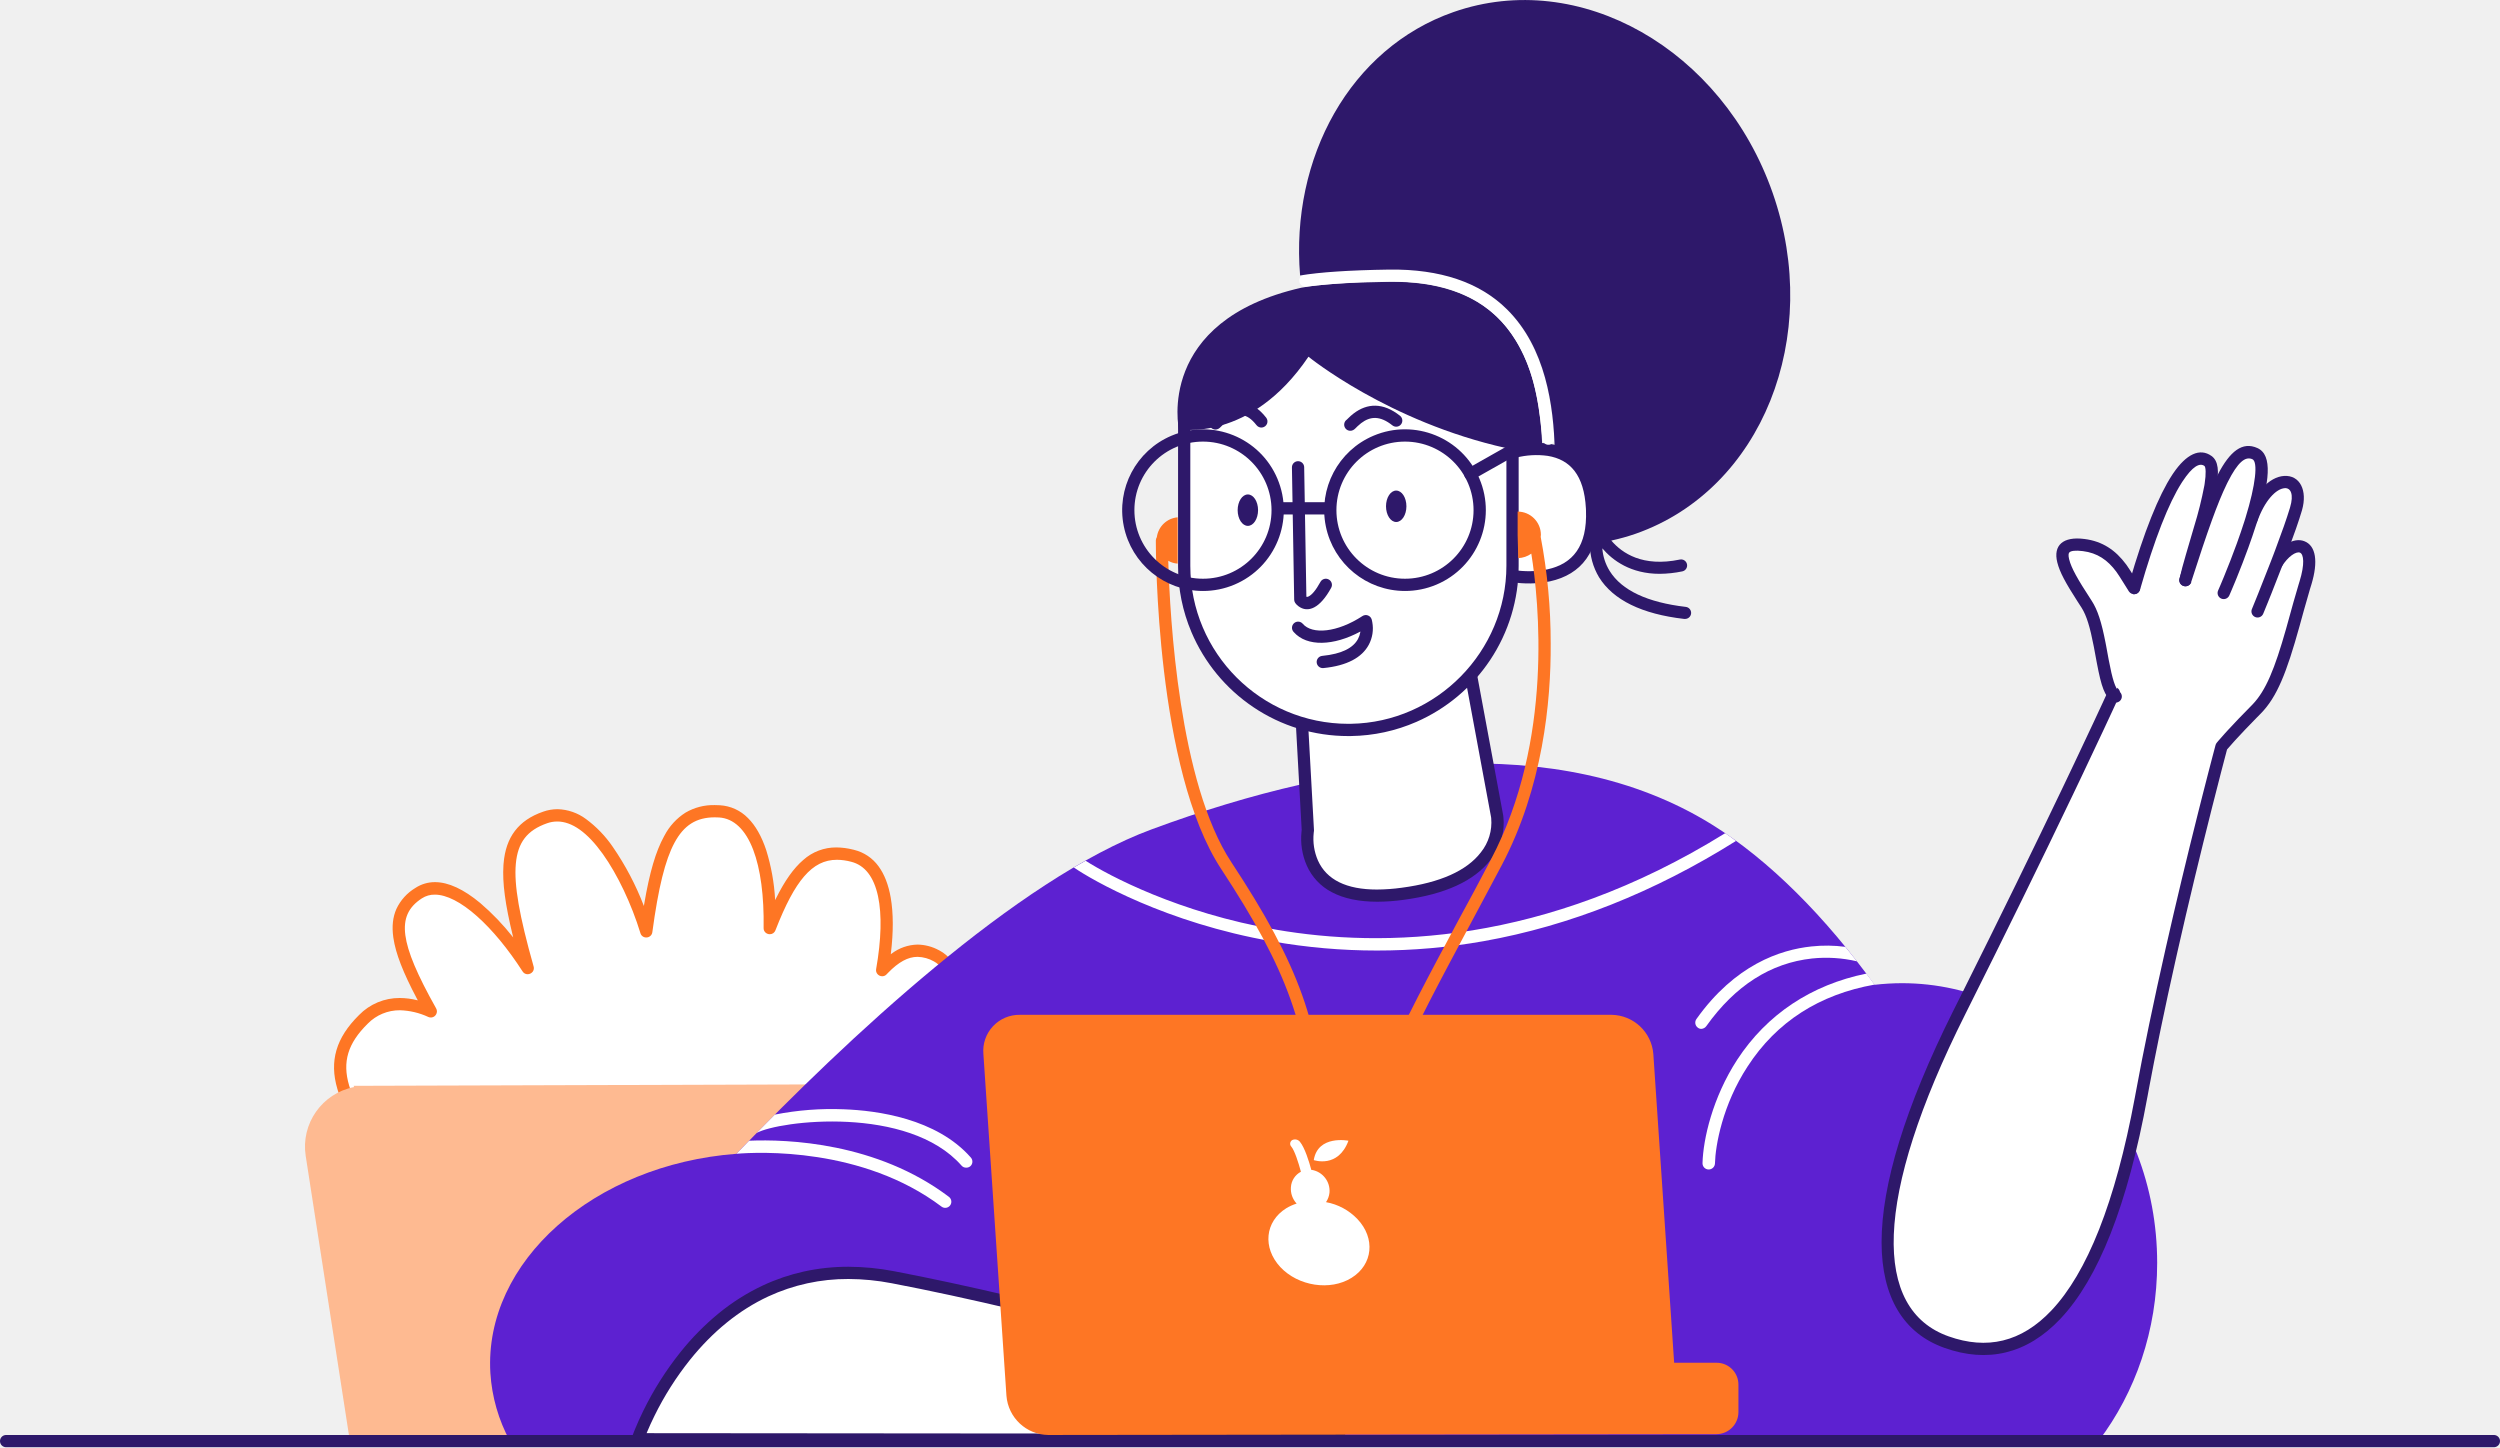
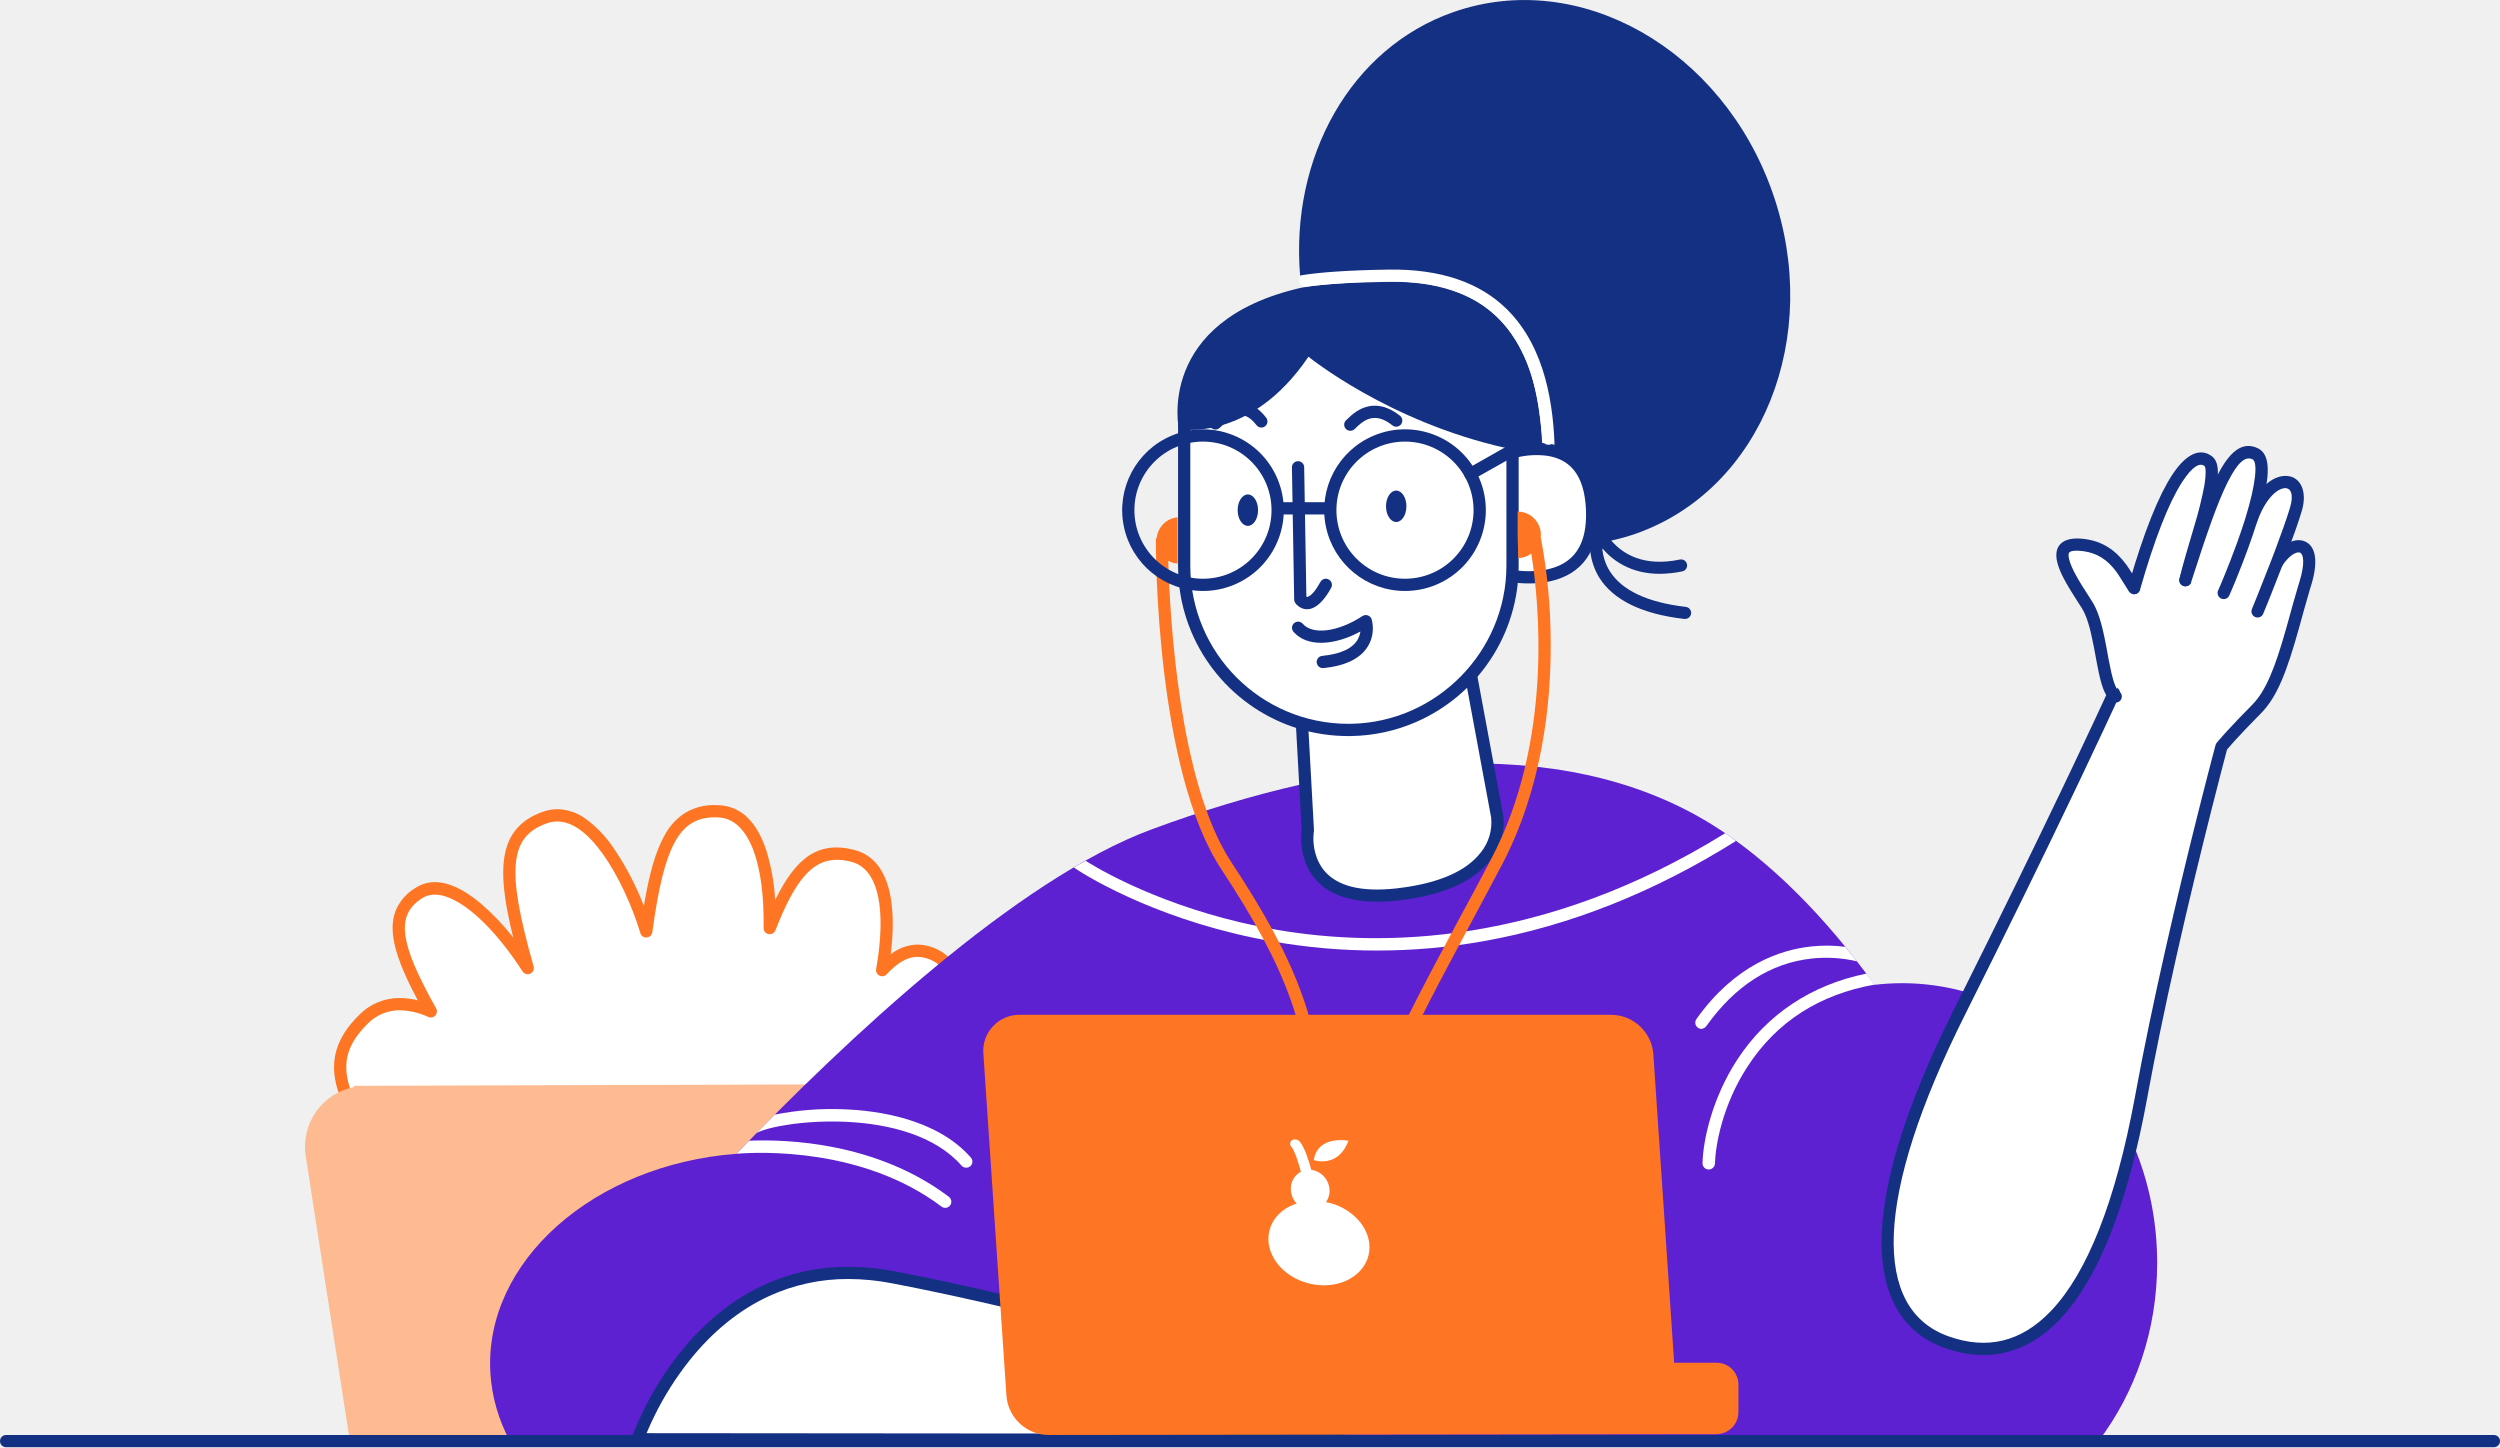
<svg xmlns="http://www.w3.org/2000/svg" viewBox="0 0 1225.1 709.2">
  <g id="support_solid" data-name="support/solid" transform="translate(2.2)">
    <g id="support_solid-2" data-name="support/solid" transform="translate(-3)">
      <g id="support_solid-3" data-name="support_solid">
        <g id="suculent" transform="translate(150 397)">
          <path id="succulent" d="M292.406,70.973c-9.6-5.1-17.8-2.7-26.8,6.9,4.1-23.2,4-51.3-14.4-56-18.9-4.9-29.6,6.9-40.7,35.4.4-24.4-4.4-55.9-24.6-57.2-22.7-1.4-30.3,17.3-35.9,58.8-7.1-23.2-26.6-63.9-49.6-55.8-22.5,7.9-21,29.6-8.5,73.8-12.3-19.1-37-47.5-53.5-36.7-15.7,10.2-11.4,26.9,6,57.9-11.5-5-23.4-5.5-33,3.9-21.5,21.2-11.1,41.3,18.6,78.6,29.8,37.3,243.7-28.7,253.8-45.5C294.006,118.173,309.906,80.373,292.406,70.973Z" transform="translate(17.494 0.527)" fill="#fff" />
          <path id="succulent_2_" d="M74.2,197.887h-.008c-22.29,0-36.937-4.188-43.534-12.445a316.178,316.178,0,0,1-19.342-26.368c-4.657-7.327-7.666-13.449-9.469-19.265l-.22-.728C-.4,132.194-.534,125.968,1.2,120.046c1.744-5.939,5.376-11.571,11.1-17.217A27.631,27.631,0,0,1,32.2,94.53a35.847,35.847,0,0,1,8.6,1.105l.252.064-.436-.821c-6.843-12.951-10.4-22.126-11.529-29.749l-.057-.4c-.737-5.337-.233-9.871,1.54-13.86a23.634,23.634,0,0,1,9.2-10.21,17.4,17.4,0,0,1,9.681-2.907C56.009,37.755,63.481,41.2,71.65,48A118.511,118.511,0,0,1,87.541,64.538l.258.321-.2-.826C83.865,48.7,82.451,38.054,83.011,29.525l.065-.868c.549-6.567,2.359-11.8,5.533-15.982,3.19-4.207,7.7-7.293,13.8-9.433A21.339,21.339,0,0,1,109.506,2a24.407,24.407,0,0,1,13.961,4.832,56.611,56.611,0,0,1,13.14,13.661,137.993,137.993,0,0,1,15.2,28.887l.022.058.18-1.067c2.628-15.444,5.628-25.654,9.725-33.1l.193-.346a29.424,29.424,0,0,1,10.3-11.227A26.966,26.966,0,0,1,186.608,0c.808,0,1.646.026,2.49.078a20.913,20.913,0,0,1,13.739,6.27c3.693,3.673,6.7,8.962,8.941,15.718a100.486,100.486,0,0,1,4.374,24.315l.013.175.359-.734c4.309-8.714,8.707-14.917,13.443-18.962a24.053,24.053,0,0,1,16.191-6.113,34.7,34.7,0,0,1,8.194,1.067l.6.15a20.818,20.818,0,0,1,11.824,7.963c2.9,3.9,4.927,9.116,6.028,15.5,1.3,7.565,1.33,16.7.074,27.158l-.061.5.42-.3a21.814,21.814,0,0,1,12.72-4.43,22.681,22.681,0,0,1,10.505,2.786l.367.193a16.444,16.444,0,0,1,5.735,5.033,19.623,19.623,0,0,1,3.049,7.268c1.147,5.382.743,12.205-1.2,20.281-2.662,11.071-8.423,24.753-15.034,35.707-1.419,2.361-5.877,5.417-13.249,9.082A281.289,281.289,0,0,1,248.3,160.262a760.836,760.836,0,0,1-80.314,23.767c-18.883,4.5-36.339,7.959-51.882,10.278A290.3,290.3,0,0,1,74.2,197.887ZM32.258,100.535a21.882,21.882,0,0,0-15.746,6.573c-9.8,9.66-12.526,18.716-9.128,30.281,2.982,10.149,10.258,21.86,25.951,41.769l2.014,2.542c2.7,3.384,7.4,5.961,13.97,7.662,6.386,1.653,14.588,2.492,24.379,2.492,23.284,0,55.407-4.724,92.9-13.662a762.584,762.584,0,0,0,79.457-23.5c10.452-3.8,19.605-7.539,26.47-10.825,6.7-3.208,10.751-5.749,11.713-7.348,6.317-10.468,11.812-23.5,14.339-34.014,1.615-6.718,2.055-12.332,1.306-16.685-.759-4.416-2.739-7.512-5.884-9.2a17.058,17.058,0,0,0-8.049-2.255c-4.685,0-9.291,2.5-14.5,7.866l-.66.692a2.9,2.9,0,0,1-2.157.959,3.114,3.114,0,0,1-2.359-1.1,2.924,2.924,0,0,1-.627-2.43c2.539-14.368,2.86-26.7.929-35.675-2.048-9.511-6.464-15.2-13.128-16.9a27.75,27.75,0,0,0-7-.974c-6.181,0-11.291,2.585-16.081,8.134-4.692,5.436-9.162,13.833-14.067,26.424a2.884,2.884,0,0,1-2.758,1.915,3.12,3.12,0,0,1-2.218-.909,2.912,2.912,0,0,1-.82-2.144C210.762,44.57,209,31.316,205.4,21.892,201.624,12,195.857,6.526,188.721,6.067,187.99,6.022,187.269,6,186.58,6c-9.03,0-15.123,3.842-19.757,12.458-4.554,8.47-7.9,21.983-10.845,43.816a2.953,2.953,0,0,1-2.988,2.6,2.907,2.907,0,0,1-2.854-2.123c-4.372-14.285-11.253-28.778-18.408-38.768-7.575-10.58-15.1-15.944-22.355-15.944A14.947,14.947,0,0,0,104.4,8.9c-9.79,3.438-14.371,9.383-15.318,19.879-.933,10.347,1.672,25.383,8.711,50.275a2.9,2.9,0,0,1-.445,2.595,3.193,3.193,0,0,1-2.5,1.238A2.869,2.869,0,0,1,92.383,81.5c-7.081-11-14.792-20.339-22.3-27.022-7.795-6.938-14.96-10.6-20.722-10.6a11.334,11.334,0,0,0-6.32,1.818c-6.671,4.334-9.168,9.9-8.1,18.064,1.064,8.112,5.715,19.169,15.079,35.853a2.915,2.915,0,0,1-.013,2.965,2.962,2.962,0,0,1-3.8,1.255A35.42,35.42,0,0,0,32.258,100.535Z" transform="translate(14.495 -2.472)" fill="#fe7624" />
          <path id="pot" d="M311.357.6l.2-.6L23.857.9l.2.6A29.748,29.748,0,0,0,.357,35.2L21.857,174l291.6-.9,21.5-138.8A29.654,29.654,0,0,0,311.357.6Z" transform="translate(0.243 134.2)" fill="#feba91" />
        </g>
        <g id="woman" transform="translate(240)">
          <g id="body" transform="translate(0 218)">
            <path id="clothing" d="M691.836,107.657a119.019,119.019,0,0,0-13.4.8c-23.9-33-51.3-61-80.1-78.8-75-46.2-178-33-274.1,2.6-66.1,24.4-149.8,103.2-203.5,159-70,5.3-123.8,52.9-120.6,107.4a80.582,80.582,0,0,0,9.6,33.4l234.9,1.6c.4-.6.8-1.3,1.2-1.9l348.4-1.2c.4.5.8,1,1.2,1.6l192.9-.3c17.9-23.7,28.6-54,28.6-87.1C816.936,168.957,760.936,107.657,691.836,107.657Z" transform="translate(0.964 156.143)" fill="#5d21d1" />
            <g id="clothing_lines" transform="translate(119 190)">
              <path id="Path" d="M319.2,0C230.5,55,150.9,56.2,99.3,47.3,51.5,39.1,17,20.7,5.8,13.5,3.9,14.6,2,15.7,0,16.8,9.2,23.1,45.2,43.9,97.2,53a294.635,294.635,0,0,0,51.3,4.5,298.4,298.4,0,0,0,52.4-4.6c42.1-7.5,83.6-24,123.6-49.1C322.7,2.4,321,1.2,319.2,0Z" transform="translate(168 0.3)" fill="#fff" />
              <path id="Path-2" data-name="Path" d="M5.461,39.4c14.1-19.8,31.5-30.9,51.8-33.1a66.5,66.5,0,0,1,22,1.4c-1.9-2.4-3.8-4.8-5.7-7.1a69.423,69.423,0,0,0-16.6-.2C41.661,2,19.461,9.4.561,36a3.041,3.041,0,0,0,.7,4.2,2.716,2.716,0,0,0,1.7.6A3.23,3.23,0,0,0,5.461,39.4Z" transform="translate(472.539 55.395)" fill="#fff" />
              <path id="Path-3" data-name="Path" d="M3,96H3a3.08,3.08,0,0,0,3.1-2.9c.2-8.8,3.7-28.8,16-47.6C36.3,23.6,57.3,10.2,84.3,5.4,83,3.6,81.7,1.8,80.3,0,53.3,5.5,31.5,20,17,42.2,4.9,60.8.3,81.2,0,92.9A3.031,3.031,0,0,0,3,96Z" transform="translate(476.1 69.1)" fill="#fff" />
              <path id="Path-4" data-name="Path" d="M42.8.114a143.643,143.643,0,0,0-33.9,2.6c-3,3-6,6-8.9,9,11.1-6.1,74.3-13.7,100.4,16a2.9,2.9,0,0,0,2.3,1,3.057,3.057,0,0,0,2-.7,3,3,0,0,0,.3-4.2C88.1,4.514,58.8.714,42.8.114Z" transform="translate(12.6 135.486)" fill="#fff" />
              <g id="Group" transform="translate(0 150)">
                <path id="Path-5" data-name="Path" d="M.422.522h.2a.139.139,0,0,0-.2,0Z" transform="translate(0.278 7.078)" fill="#fff" />
                <path id="Path-6" data-name="Path" d="M104.1,27.647C68.8.947,24.8-.653,6.2.147c-2.1,2.2-4.2,4.3-6.2,6.4,10.7-.9,61.8-3.3,100.5,25.9a3,3,0,0,0,3.6-4.8Z" transform="translate(2.7 0.853)" fill="#fff" />
              </g>
            </g>
            <path id="hand" d="M0,81.535s32.8-97,125.1-79.4,218.6,55.4,218.6,55.4v24.3Z" transform="translate(73.3 405.765)" fill="#fff" />
-             <path id="hand_2_" d="M346.7,87.84,3,87.54A3,3,0,0,1,.16,83.579c.023-.069.055-.16.095-.271l.388-1.062c.145-.386.283-.748.422-1.1l.489-1.23C2.782,76.877,4.211,73.7,5.8,70.474a155.71,155.71,0,0,1,18.11-28.579A127.26,127.26,0,0,1,42.538,22.951,104.686,104.686,0,0,1,64.41,9.132,96.733,96.733,0,0,1,84.479,2.324,101.446,101.446,0,0,1,106.258,0a120.073,120.073,0,0,1,22.406,2.193c17.189,3.278,36.8,7.5,58.276,12.541l3.644.859c12.756,3.021,26.314,6.362,40.3,9.931,26.091,6.658,53.663,14.092,81.95,22.1,8.758,2.478,17.286,4.928,25.347,7.282l5.392,1.582,3.992,1.183A2.98,2.98,0,0,1,349.7,60.54v24.3A3,3,0,0,1,346.7,87.84ZM106.258,6a92.239,92.239,0,0,0-39.31,8.571c-14.231,6.641-27.136,17.1-38.355,31.081A149.626,149.626,0,0,0,11.184,73.127c-1.3,2.644-2.5,5.254-3.542,7.757l-.274.661,336.335.293V62.778l-9.278-2.722c-7.445-2.167-15.259-4.409-23.226-6.664l-4.2-1.187c-26.729-7.529-52.836-14.55-77.6-20.869-13.977-3.566-27.5-6.9-40.2-9.9-22.839-5.408-43.584-9.9-61.661-13.344A114.049,114.049,0,0,0,106.258,6Z" transform="translate(70.298 402.76)" fill="#2e186a" />
+             <path id="hand_2_" d="M346.7,87.84,3,87.54A3,3,0,0,1,.16,83.579c.023-.069.055-.16.095-.271l.388-1.062c.145-.386.283-.748.422-1.1l.489-1.23C2.782,76.877,4.211,73.7,5.8,70.474a155.71,155.71,0,0,1,18.11-28.579A127.26,127.26,0,0,1,42.538,22.951,104.686,104.686,0,0,1,64.41,9.132,96.733,96.733,0,0,1,84.479,2.324,101.446,101.446,0,0,1,106.258,0a120.073,120.073,0,0,1,22.406,2.193c17.189,3.278,36.8,7.5,58.276,12.541l3.644.859c12.756,3.021,26.314,6.362,40.3,9.931,26.091,6.658,53.663,14.092,81.95,22.1,8.758,2.478,17.286,4.928,25.347,7.282l5.392,1.582,3.992,1.183A2.98,2.98,0,0,1,349.7,60.54v24.3A3,3,0,0,1,346.7,87.84ZM106.258,6a92.239,92.239,0,0,0-39.31,8.571c-14.231,6.641-27.136,17.1-38.355,31.081A149.626,149.626,0,0,0,11.184,73.127c-1.3,2.644-2.5,5.254-3.542,7.757l-.274.661,336.335.293V62.778l-9.278-2.722c-7.445-2.167-15.259-4.409-23.226-6.664l-4.2-1.187c-26.729-7.529-52.836-14.55-77.6-20.869-13.977-3.566-27.5-6.9-40.2-9.9-22.839-5.408-43.584-9.9-61.661-13.344A114.049,114.049,0,0,0,106.258,6Z" transform="translate(70.298 402.76)" fill="#143083" />
            <g id="hand_II_1_" transform="translate(682)">
              <path id="Path-7" data-name="Path" d="M8.393,90.508s-7.4-3.7-8.3-12.2,4.8-45.5,14-50.7c9.3-5.2,51.6-28.1,59.4-27.6S84.493,68.408,8.393,90.508Z" transform="translate(111.707 38.492)" fill="#fff" />
              <path id="Path-8" data-name="Path" d="M0,63.453c15.8-55.3,28.7-67.7,36.2-62.3,6.8,4.9-7,40.1-11,58.4" transform="translate(124.6 6.747)" fill="#fff" />
-               <path id="Path_2_" d="M21.706,10.946l.485-.725C28.586.826,35.227-2.352,40.955,1.772c3.377,2.433,3.741,7.462,2.39,15.456l-.2,1.127c-.9,4.945-2.39,10.72-4.819,19.117l-3.971,13.55c-1.858,6.4-2.478,8.8-3.226,12.224a3,3,0,0,1-5.862-1.281l.284-1.276c.645-2.843,1.3-5.336,2.818-10.569l4-13.652a186.722,186.722,0,0,0,5.057-20.24l.123-.76c.812-5.219.557-8.352-.1-8.828-2.3-1.657-5.805.112-10.728,7.6l-.445.688c-6.319,9.923-13.222,27.314-20.39,52.4A3,3,0,0,1,.116,65.682l.516-1.795C7.939,38.642,15.023,21.114,21.706,10.946Z" transform="translate(121.599 3.694)" fill="#2e186a" />
+               <path id="Path_2_" d="M21.706,10.946l.485-.725C28.586.826,35.227-2.352,40.955,1.772c3.377,2.433,3.741,7.462,2.39,15.456l-.2,1.127c-.9,4.945-2.39,10.72-4.819,19.117l-3.971,13.55c-1.858,6.4-2.478,8.8-3.226,12.224a3,3,0,0,1-5.862-1.281l.284-1.276c.645-2.843,1.3-5.336,2.818-10.569l4-13.652a186.722,186.722,0,0,0,5.057-20.24l.123-.76c.812-5.219.557-8.352-.1-8.828-2.3-1.657-5.805.112-10.728,7.6l-.445.688c-6.319,9.923-13.222,27.314-20.39,52.4A3,3,0,0,1,.116,65.682l.516-1.795C7.939,38.642,15.023,21.114,21.706,10.946Z" transform="translate(121.599 3.694)" fill="#143083" />
              <path id="hand_II_3_" d="M190.45,8.495c7.9-12.9,21-12.2,14.2,9.7-6.7,21.4-11.6,49.2-24.1,61.8s-17,18.2-17,18.2-25,93.3-39.2,170.9c-20.5,112.2-59.3,133.8-95.5,120.9-36.2-12.8-42.9-63.6,6.5-162.1,49.4-98.6,75.5-156,75.5-156" transform="translate(3.85 49.705)" fill="#fff" />
-               <path id="hand_II_4_" d="M190.892,9.939C195.377,2.616,201.9-1.492,207.131.5c5.761,2.195,6.884,10.02,3.519,21.153l-.726,2.359c-.866,2.852-1.757,5.978-2.936,10.246l-2.173,7.893c-6.357,22.93-11.063,34.677-18.879,42.7l-1.965,1.99c-4.086,4.151-7.494,7.737-10.278,10.779l-1.1,1.214c-1.158,1.282-2.107,2.36-2.86,3.242l-.45.528-1.58,6-1.418,5.445c-1.376,5.309-2.864,11.123-4.442,17.372-5.709,22.614-11.418,46.275-16.746,69.82l-1.151,5.113c-2.472,11.035-4.8,21.783-6.953,32.175l-.866,4.2q-2.781,13.57-5.116,26.093l-.705,3.821c-9.78,53.527-24.185,89.309-42.63,108.881-16.5,17.508-35.978,21.736-56.821,14.308C10.821,388.751.026,371.072,0,344.1c-.026-28.082,11.49-66.023,34.953-113.1l4.611-9.218C58.249,184.377,74.747,150.59,89,120.757l5.544-11.643q5.135-10.823,9.316-19.772l4.382-9.421,2.878-6.257a3,3,0,0,1,5.53,2.321l-.376.837-3.118,6.766-4.281,9.194q-4.869,10.409-11,23.313l-4.2,8.8c-15.088,31.553-32.658,67.472-52.642,107.36C-4.344,322.726-4.293,377.043,32.857,390.179c18.655,6.648,35.618,2.966,50.447-12.769,17.326-18.384,31.223-52.658,40.806-104.275l.289-1.569c1.976-10.8,4.223-22.244,6.715-34.253,2.5-12.028,5.216-24.528,8.127-37.394,5.043-22.287,10.426-44.671,15.827-66.178l2.2-8.7q1.532-6.024,2.929-11.423l1.864-7.16,1.592-6.028a3,3,0,0,1,.559-1.1l.412-.5.545-.643c.789-.923,1.774-2.043,2.968-3.365l1.515-1.663c3.154-3.433,7.054-7.511,11.769-12.264l.456-.469c6.406-6.731,10.752-17.234,16.357-37.018l3.6-12.992c1-3.571,1.795-6.329,2.6-8.933l.361-1.164c2.7-8.7,2.057-13.5.21-14.207s-5.826,1.8-8.986,6.963a3,3,0,0,1-5.117-3.134Z" transform="translate(0.85 46.695)" fill="#2e186a" />
+               <path id="hand_II_4_" d="M190.892,9.939C195.377,2.616,201.9-1.492,207.131.5c5.761,2.195,6.884,10.02,3.519,21.153l-.726,2.359c-.866,2.852-1.757,5.978-2.936,10.246l-2.173,7.893c-6.357,22.93-11.063,34.677-18.879,42.7l-1.965,1.99c-4.086,4.151-7.494,7.737-10.278,10.779l-1.1,1.214c-1.158,1.282-2.107,2.36-2.86,3.242l-.45.528-1.58,6-1.418,5.445c-1.376,5.309-2.864,11.123-4.442,17.372-5.709,22.614-11.418,46.275-16.746,69.82l-1.151,5.113c-2.472,11.035-4.8,21.783-6.953,32.175l-.866,4.2q-2.781,13.57-5.116,26.093l-.705,3.821c-9.78,53.527-24.185,89.309-42.63,108.881-16.5,17.508-35.978,21.736-56.821,14.308C10.821,388.751.026,371.072,0,344.1c-.026-28.082,11.49-66.023,34.953-113.1l4.611-9.218C58.249,184.377,74.747,150.59,89,120.757l5.544-11.643q5.135-10.823,9.316-19.772l4.382-9.421,2.878-6.257a3,3,0,0,1,5.53,2.321l-.376.837-3.118,6.766-4.281,9.194q-4.869,10.409-11,23.313l-4.2,8.8c-15.088,31.553-32.658,67.472-52.642,107.36C-4.344,322.726-4.293,377.043,32.857,390.179c18.655,6.648,35.618,2.966,50.447-12.769,17.326-18.384,31.223-52.658,40.806-104.275l.289-1.569c1.976-10.8,4.223-22.244,6.715-34.253,2.5-12.028,5.216-24.528,8.127-37.394,5.043-22.287,10.426-44.671,15.827-66.178l2.2-8.7q1.532-6.024,2.929-11.423l1.864-7.16,1.592-6.028a3,3,0,0,1,.559-1.1l.412-.5.545-.643c.789-.923,1.774-2.043,2.968-3.365l1.515-1.663c3.154-3.433,7.054-7.511,11.769-12.264l.456-.469c6.406-6.731,10.752-17.234,16.357-37.018l3.6-12.992c1-3.571,1.795-6.329,2.6-8.933l.361-1.164c2.7-8.7,2.057-13.5.21-14.207s-5.826,1.8-8.986,6.963a3,3,0,0,1-5.117-3.134Z" transform="translate(0.85 46.695)" fill="#143083" />
              <path id="Path-9" data-name="Path" d="M26.12,74.442c-7.2-4.9-6.3-33.1-14.4-45.4-10-15.3-19.8-31.2-1.3-28.8,15.9,2,20.9,16,24.6,21" transform="translate(89.48 48.858)" fill="#fff" />
-               <path id="Path_2_2" data-name="Path_2_" d="M.47,11.705C-1.609,3.331,3.273-1.122,13.794.243,22.625,1.354,29.02,5.723,34.2,12.7l.242.332c1.891,2.647,5.49,8.678,5.964,9.369l.027.038A3,3,0,1,1,35.608,26l-.1-.145c-.854-1.263-4.595-7.525-6.124-9.585-4.276-5.759-9.3-9.193-16.348-10.079-3.677-.477-5.815-.138-6.6.578-.464.423-.62,1.406-.2,3.233l.061.254c1.04,4.19,4.046,9.551,10.6,19.6l.336.515c3.063,4.652,4.948,10.806,6.873,20.648l.389,2.031L25.66,59.4c1.829,9.681,3.257,14.141,5.055,15.479l.092.065a3,3,0,0,1-3.376,4.96c-3.752-2.553-5.365-7.274-7.556-18.8l-1.352-7.293-.195-1.02c-1.784-9.257-3.485-14.988-5.958-18.874L10.512,31.05C4.472,21.681,1.654,16.473.47,11.705Z" transform="translate(86.481 45.88)" fill="#2e186a" />
+               <path id="Path_2_2" data-name="Path_2_" d="M.47,11.705C-1.609,3.331,3.273-1.122,13.794.243,22.625,1.354,29.02,5.723,34.2,12.7l.242.332c1.891,2.647,5.49,8.678,5.964,9.369l.027.038A3,3,0,1,1,35.608,26l-.1-.145c-.854-1.263-4.595-7.525-6.124-9.585-4.276-5.759-9.3-9.193-16.348-10.079-3.677-.477-5.815-.138-6.6.578-.464.423-.62,1.406-.2,3.233l.061.254c1.04,4.19,4.046,9.551,10.6,19.6l.336.515c3.063,4.652,4.948,10.806,6.873,20.648l.389,2.031L25.66,59.4c1.829,9.681,3.257,14.141,5.055,15.479l.092.065a3,3,0,0,1-3.376,4.96c-3.752-2.553-5.365-7.274-7.556-18.8l-1.352-7.293-.195-1.02c-1.784-9.257-3.485-14.988-5.958-18.874L10.512,31.05C4.472,21.681,1.654,16.473.47,11.705Z" transform="translate(86.481 45.88)" fill="#143083" />
              <path id="Path-10" data-name="Path" d="M3,63.39s14.1-34.2,18.8-50.1C27-4.01,8.8-6.51,0,18.39" transform="translate(182.1 18.21)" fill="#fff" />
-               <path id="Path_2_3" data-name="Path_2_" d="M18.956.024c7.8-.507,11.6,7.089,8.818,16.791l-.1.328C26.241,22,23.885,28.756,20.812,36.962l-.55,1.463q-.637,1.691-1.307,3.443c-1.949,5.1-4.019,10.378-6.1,15.6l-1.708,4.254L9.372,66.078l-.6,1.458a3,3,0,0,1-5.61-2.122L5.579,59.47q.394-.977.81-2.012c2.077-5.17,4.154-10.432,6.123-15.549l1.277-3.336.858-2.265c3.2-8.5,5.666-15.5,7.155-20.459l.125-.42c1.915-6.373.336-9.607-2.582-9.418-4.32.281-9.885,6.106-13.516,16.381a3,3,0,1,1-5.657-2C4.518,8.1,11.783.49,18.956.024Z" transform="translate(179.099 15.207)" fill="#2e186a" />
+               <path id="Path_2_3" data-name="Path_2_" d="M18.956.024c7.8-.507,11.6,7.089,8.818,16.791l-.1.328C26.241,22,23.885,28.756,20.812,36.962l-.55,1.463q-.637,1.691-1.307,3.443c-1.949,5.1-4.019,10.378-6.1,15.6l-1.708,4.254L9.372,66.078l-.6,1.458a3,3,0,0,1-5.61-2.122L5.579,59.47q.394-.977.81-2.012c2.077-5.17,4.154-10.432,6.123-15.549l1.277-3.336.858-2.265c3.2-8.5,5.666-15.5,7.155-20.459l.125-.42c1.915-6.373.336-9.607-2.582-9.418-4.32.281-9.885,6.106-13.516,16.381a3,3,0,1,1-5.657-2C4.518,8.1,11.783.49,18.956.024Z" transform="translate(179.099 15.207)" fill="#143083" />
              <path id="Path-11" data-name="Path" d="M18.8,69S46.5,6.3,34.1.7C22.8-4.4,14.2,18.5,0,62.7" transform="translate(149.7 3.598)" fill="#fff" />
-               <path id="Path_2_4" data-name="Path_2_" d="M18.883,14.095C24.9,2.463,31.012-2.277,38.336,1.029c7.532,3.4,6.1,16.387-.633,37.593-1.144,3.6-2.431,7.361-3.834,11.236-1.812,5-3.738,9.975-5.677,14.742l-.727,1.778c-.679,1.65-1.316,3.167-1.9,4.529l-1.023,2.369a3,3,0,0,1-5.488-2.425l.781-1.8.65-1.528c.449-1.061.927-2.207,1.428-3.426,2.152-5.227,4.3-10.74,6.311-16.279,1.378-3.8,2.639-7.488,3.757-11.008l.49-1.564C37.522,18.895,38.658,7.758,35.867,6.5c-3.472-1.567-7.172,1.43-12.048,11.126l-.56,1.131c-4.489,9.223-9.293,22.686-17.4,47.926A3,3,0,1,1,.145,64.845l1.743-5.4C9.3,36.592,13.853,24.157,18.313,15.218Z" transform="translate(146.699 0.537)" fill="#2e186a" />
+               <path id="Path_2_4" data-name="Path_2_" d="M18.883,14.095C24.9,2.463,31.012-2.277,38.336,1.029c7.532,3.4,6.1,16.387-.633,37.593-1.144,3.6-2.431,7.361-3.834,11.236-1.812,5-3.738,9.975-5.677,14.742l-.727,1.778c-.679,1.65-1.316,3.167-1.9,4.529l-1.023,2.369a3,3,0,0,1-5.488-2.425l.781-1.8.65-1.528c.449-1.061.927-2.207,1.428-3.426,2.152-5.227,4.3-10.74,6.311-16.279,1.378-3.8,2.639-7.488,3.757-11.008l.49-1.564C37.522,18.895,38.658,7.758,35.867,6.5c-3.472-1.567-7.172,1.43-12.048,11.126l-.56,1.131c-4.489,9.223-9.293,22.686-17.4,47.926A3,3,0,1,1,.145,64.845l1.743-5.4C9.3,36.592,13.853,24.157,18.313,15.218Z" transform="translate(146.699 0.537)" fill="#143083" />
            </g>
          </g>
          <g id="head" transform="translate(313)">
            <path id="neck" d="M0,24.3,3.9,95s-6.6,38.2,46.4,31.1c52.8-7,46.3-38.3,46.3-38.3L80.3,0Z" transform="translate(84.8 311.9)" fill="#fff" />
-             <path id="neck_2_" d="M40.946,132.987h0c-8.958,0-16.462-1.574-22.3-4.677A27.02,27.02,0,0,1,6.356,115.216,32.769,32.769,0,0,1,3.783,98.768c.02-.206.042-.4.064-.592l.041-.32L0,27.466A2.991,2.991,0,0,1,2.131,24.43L82.431.13A3,3,0,0,1,86.25,2.453L102.56,90.3c.032.168.065.375.1.616l.05.407a27.3,27.3,0,0,1-.8,10.279,31.29,31.29,0,0,1-5.487,10.863c-7.912,10.3-22.285,16.9-42.721,19.607A96.811,96.811,0,0,1,40.946,132.987ZM80.962,6.842,6.125,29.489,9.9,97.836a3.038,3.038,0,0,1-.009.452l-.031.224c-.015.088-.035.238-.056.412l-.045.423a26.742,26.742,0,0,0,2.078,13.419c4.227,9.45,13.947,14.242,28.89,14.243a92.614,92.614,0,0,0,12.183-.882c18.806-2.493,31.846-8.319,38.756-17.314A23.375,23.375,0,0,0,96.746,92c-.023-.2-.046-.368-.068-.5L80.962,6.842Z" transform="translate(81.8 308.899)" fill="#2e186a" />
+             <path id="neck_2_" d="M40.946,132.987h0c-8.958,0-16.462-1.574-22.3-4.677A27.02,27.02,0,0,1,6.356,115.216,32.769,32.769,0,0,1,3.783,98.768c.02-.206.042-.4.064-.592l.041-.32L0,27.466A2.991,2.991,0,0,1,2.131,24.43L82.431.13A3,3,0,0,1,86.25,2.453L102.56,90.3c.032.168.065.375.1.616l.05.407a27.3,27.3,0,0,1-.8,10.279,31.29,31.29,0,0,1-5.487,10.863c-7.912,10.3-22.285,16.9-42.721,19.607A96.811,96.811,0,0,1,40.946,132.987ZM80.962,6.842,6.125,29.489,9.9,97.836a3.038,3.038,0,0,1-.009.452l-.031.224c-.015.088-.035.238-.056.412l-.045.423a26.742,26.742,0,0,0,2.078,13.419c4.227,9.45,13.947,14.242,28.89,14.243a92.614,92.614,0,0,0,12.183-.882c18.806-2.493,31.846-8.319,38.756-17.314A23.375,23.375,0,0,0,96.746,92c-.023-.2-.046-.368-.068-.5L80.962,6.842Z" transform="translate(81.8 308.899)" fill="#143083" />
            <path id="ear" d="M0,2.7S41-12.7,42.6,30,0,61.6,0,61.6" transform="translate(185.4 219.996)" fill="#fff" />
-             <path id="ear_2_" d="M6.971,1.441A45.966,45.966,0,0,1,24.807.484C38.939,2.787,47.858,13.126,48.6,32.9c.766,20.447-8.337,31.639-23.635,34.987a52.582,52.582,0,0,1-18.985.341l-.968-.155c-1.22-.206-2.152-.4-2.74-.551a3,3,0,0,1,1.289-5.857l.651.147.31.065c.688.142,1.479.285,2.36.419a46.831,46.831,0,0,0,16.8-.27C36.2,59.286,43.258,50.608,42.6,33.125l-.046-1.016c-.867-16.25-7.659-23.9-18.715-25.7A40.221,40.221,0,0,0,8.351,7.28c-1.01.239-1.943.492-2.782.745l-.412.127c-.306.1-.558.179-.752.245l-.35.124A3,3,0,1,1,1.946,2.9l.387-.141A46.734,46.734,0,0,1,6.971,1.441Z" transform="translate(182.399 216.987)" fill="#2e186a" />
+             <path id="ear_2_" d="M6.971,1.441A45.966,45.966,0,0,1,24.807.484C38.939,2.787,47.858,13.126,48.6,32.9c.766,20.447-8.337,31.639-23.635,34.987a52.582,52.582,0,0,1-18.985.341l-.968-.155c-1.22-.206-2.152-.4-2.74-.551a3,3,0,0,1,1.289-5.857l.651.147.31.065c.688.142,1.479.285,2.36.419a46.831,46.831,0,0,0,16.8-.27C36.2,59.286,43.258,50.608,42.6,33.125l-.046-1.016c-.867-16.25-7.659-23.9-18.715-25.7A40.221,40.221,0,0,0,8.351,7.28c-1.01.239-1.943.492-2.782.745l-.412.127c-.306.1-.558.179-.752.245l-.35.124A3,3,0,1,1,1.946,2.9l.387-.141A46.734,46.734,0,0,1,6.971,1.441Z" transform="translate(182.399 216.987)" fill="#143083" />
            <path id="face" d="M80.4,202.1h0A80.4,80.4,0,0,1,0,121.7V51.5A51.555,51.555,0,0,1,51.5,0h70.4a39.05,39.05,0,0,1,39,39v82.6A80.511,80.511,0,0,1,80.4,202.1Z" transform="translate(28.1 155.6)" fill="#fff" />
-             <path id="face_2_" d="M83.4,208.1a83.008,83.008,0,0,1-46.628-14.244A83.653,83.653,0,0,1,6.554,157.162,82.867,82.867,0,0,1,0,124.7V54.5A54.562,54.562,0,0,1,54.5,0h70.4a42.047,42.047,0,0,1,42,42v82.6a83.117,83.117,0,0,1-13.977,46.251,83.769,83.769,0,0,1-36.109,30.291,82.953,82.953,0,0,1-32.057,6.948ZM54.5,6A48.555,48.555,0,0,0,6,54.5v70.2a77.476,77.476,0,0,0,77.376,77.4l1.308-.011c42.026-.682,76.217-35.444,76.217-77.49V42a36.041,36.041,0,0,0-36-36Z" transform="translate(25.1 152.6)" fill="#2e186a" />
+             <path id="face_2_" d="M83.4,208.1a83.008,83.008,0,0,1-46.628-14.244A83.653,83.653,0,0,1,6.554,157.162,82.867,82.867,0,0,1,0,124.7V54.5A54.562,54.562,0,0,1,54.5,0h70.4a42.047,42.047,0,0,1,42,42v82.6a83.117,83.117,0,0,1-13.977,46.251,83.769,83.769,0,0,1-36.109,30.291,82.953,82.953,0,0,1-32.057,6.948ZM54.5,6A48.555,48.555,0,0,0,6,54.5v70.2a77.476,77.476,0,0,0,77.376,77.4l1.308-.011c42.026-.682,76.217-35.444,76.217-77.49V42a36.041,36.041,0,0,0-36-36Z" transform="translate(25.1 152.6)" fill="#143083" />
            <g id="headphones" transform="translate(14 250)">
              <path id="Path-12" data-name="Path" d="M93.11,64.6a277.361,277.361,0,0,0-4.9-52.2c0-.3.1-.7.1-1A11.4,11.4,0,0,0,76.91,0V11.4l.3,11.4a11.725,11.725,0,0,0,6.4-2.2c3.7,23,11,91.6-19.8,149.9-5.6,10.7-10.9,20.6-16.1,30.1-29,54.1-48.2,89.9-47.7,121.8a3.076,3.076,0,0,0,3,3h0a3.009,3.009,0,0,0,3-3c-.4-30.4,18.5-65.6,47-118.9,5.1-9.6,10.4-19.4,16.1-30.2C89.21,135.2,93.31,93.2,93.11,64.6Z" transform="translate(100.59 0.7)" fill="#fe7624" />
              <path id="Path-13" data-name="Path" d="M6.1,21.3a10.321,10.321,0,0,0,4.6,1.4V0A11.276,11.276,0,0,0,.5,9.7,3.371,3.371,0,0,0,0,11.4C0,16,0,123.7,32,172.3c32.7,49.8,42.8,78.2,45.1,126.4a3.058,3.058,0,0,0,3,2.9h.1a3.075,3.075,0,0,0,2.9-3.1C80.8,248.9,70.5,219.9,37,169,11.4,130.2,6.9,49.4,6.1,21.3Z" transform="translate(0.2 3.5)" fill="#fe7624" />
            </g>
-             <path id="nose" d="M2.949,0A3,3,0,0,1,5.991,2.773L6,2.949,7.077,66.433l.047.018a1.165,1.165,0,0,0,.789-.067l.147-.059c1.542-.66,3.574-2.892,5.907-7.163a3,3,0,0,1,5.266,2.876c-5.481,10.037-11.379,12.56-16.09,9a6.908,6.908,0,0,1-1.506-1.524,3,3,0,0,1-.525-1.44L1.1,67.851,0,3.051A3,3,0,0,1,2.949,0Z" transform="translate(80.9 226)" fill="#2e186a" />
-             <path id="mouth" d="M34.557.491A3,3,0,0,1,39.07,2.127l.07.248c.073.277.155.641.232,1.084a16.941,16.941,0,0,1-1.728,11.129c-3.35,6.205-10.59,10.25-22.25,11.4a3,3,0,0,1-.588-5.971c9.819-.967,15.25-4,17.559-8.278A10.594,10.594,0,0,0,33.482,8.5l.065-.424-.091.05C20.416,15.149,7.389,15.617.933,8.395L.718,8.148A3,3,0,0,1,5.283,4.255C9.924,9.7,22.209,8.573,34.557.491Z" transform="translate(80.9 301.398)" fill="#2e186a" />
-             <path id="brow" d="M4.668,3.792c6.546-4.979,14.318-5.511,22.7,1.157a3,3,0,0,1-3.735,4.7C17.568,4.82,12.8,5.146,8.3,8.568a19.424,19.424,0,0,0-1.737,1.5l-1.1,1.089c-.155.149-.286.268-.427.382a3.053,3.053,0,0,1-1.307.67A3,3,0,0,1,1.2,6.9l.13-.094.657-.653A26.44,26.44,0,0,1,4.668,3.792Z" transform="translate(106.499 198.803)" fill="#2e186a" />
-             <ellipse id="eye_II" cx="5" cy="7.7" rx="5" ry="7.7" transform="translate(127 240.4)" fill="#2e186a" />
-             <ellipse id="eye" cx="5" cy="7.7" rx="5" ry="7.7" transform="translate(54.3 242.3)" fill="#2e186a" />
-             <path id="brow_II" d="M4.955,4.256C12.444-1.718,20.656-2,27.868,7.264a3,3,0,1,1-4.734,3.686c-4.869-6.253-9.3-6.1-14.437-2a25.977,25.977,0,0,0-2.017,1.8L5.5,11.922c-.159.155-.292.277-.429.392a2.984,2.984,0,0,1-1.345.7A3,3,0,0,1,1.2,7.709l.115-.083.772-.774A33.308,33.308,0,0,1,4.955,4.256Z" transform="translate(40.399 197.393)" fill="#2e186a" />
+             <path id="nose" d="M2.949,0A3,3,0,0,1,5.991,2.773L6,2.949,7.077,66.433l.047.018a1.165,1.165,0,0,0,.789-.067l.147-.059c1.542-.66,3.574-2.892,5.907-7.163a3,3,0,0,1,5.266,2.876c-5.481,10.037-11.379,12.56-16.09,9a6.908,6.908,0,0,1-1.506-1.524,3,3,0,0,1-.525-1.44L1.1,67.851,0,3.051A3,3,0,0,1,2.949,0Z" transform="translate(80.9 226)" fill="#143083" />
+             <path id="mouth" d="M34.557.491A3,3,0,0,1,39.07,2.127l.07.248c.073.277.155.641.232,1.084a16.941,16.941,0,0,1-1.728,11.129c-3.35,6.205-10.59,10.25-22.25,11.4a3,3,0,0,1-.588-5.971c9.819-.967,15.25-4,17.559-8.278A10.594,10.594,0,0,0,33.482,8.5l.065-.424-.091.05C20.416,15.149,7.389,15.617.933,8.395L.718,8.148A3,3,0,0,1,5.283,4.255C9.924,9.7,22.209,8.573,34.557.491Z" transform="translate(80.9 301.398)" fill="#143083" />
+             <path id="brow" d="M4.668,3.792c6.546-4.979,14.318-5.511,22.7,1.157a3,3,0,0,1-3.735,4.7C17.568,4.82,12.8,5.146,8.3,8.568a19.424,19.424,0,0,0-1.737,1.5l-1.1,1.089c-.155.149-.286.268-.427.382a3.053,3.053,0,0,1-1.307.67A3,3,0,0,1,1.2,6.9l.13-.094.657-.653A26.44,26.44,0,0,1,4.668,3.792Z" transform="translate(106.499 198.803)" fill="#143083" />
+             <ellipse id="eye_II" cx="5" cy="7.7" rx="5" ry="7.7" transform="translate(127 240.4)" fill="#143083" />
+             <ellipse id="eye" cx="5" cy="7.7" rx="5" ry="7.7" transform="translate(54.3 242.3)" fill="#143083" />
+             <path id="brow_II" d="M4.955,4.256C12.444-1.718,20.656-2,27.868,7.264a3,3,0,1,1-4.734,3.686c-4.869-6.253-9.3-6.1-14.437-2a25.977,25.977,0,0,0-2.017,1.8L5.5,11.922c-.159.155-.292.277-.429.392a2.984,2.984,0,0,1-1.345.7A3,3,0,0,1,1.2,7.709l.115-.083.772-.774A33.308,33.308,0,0,1,4.955,4.256Z" transform="translate(40.399 197.393)" fill="#143083" />
            <g id="hair_shape" transform="translate(24)">
-               <path id="Path-14" data-name="Path" d="M103.795.011c-19.5.3-34.3,1.2-43.1,2.9h0c-71.6,16.3-60,69.3-60,69.3s35,6.7,63.5-35.5c0,0,39.1,31.9,97,44.8.9-.2,2-.5,3-.8v2.9a46.707,46.707,0,0,1,14.6-1.5c-.6-20.9-4.4-47.3-21.6-64.3C144.995,5.711,126.995-.289,103.795.011Z" transform="translate(0.805 138.089)" fill="#2e186a" />
+               <path id="Path-14" data-name="Path" d="M103.795.011c-19.5.3-34.3,1.2-43.1,2.9h0c-71.6,16.3-60,69.3-60,69.3s35,6.7,63.5-35.5c0,0,39.1,31.9,97,44.8.9-.2,2-.5,3-.8v2.9a46.707,46.707,0,0,1,14.6-1.5c-.6-20.9-4.4-47.3-21.6-64.3C144.995,5.711,126.995-.289,103.795.011Z" transform="translate(0.805 138.089)" fill="#143083" />
              <path id="Path-15" data-name="Path" d="M2.588,2.535A351.244,351.244,0,0,1,47.432.006C78.34.334,99,11.722,111.237,31.807a88.58,88.58,0,0,1,10.444,27,171.635,171.635,0,0,1,3.408,23.935,3,3,0,0,1-5.977.521l-.161-1.795c-1.865-20.148-5.064-33.788-12.837-46.542C94.965,16.638,76.235,6.312,47.382,6.006L45.619,6A342.914,342.914,0,0,0,3.413,8.478a3,3,0,1,1-.825-5.943Z" transform="translate(60.5 131.994)" fill="#fff" />
-               <path id="Path-16" data-name="Path" d="M232.111,94.587c-24.7-70.6-94.7-110.3-156.4-88.7-50.7,17.7-80,71.4-75.2,129.1,9.3-1.6,23.9-2.6,43.7-2.9,24.9-.3,44.3,6.2,57.7,19.5,19,18.8,22.9,47.3,23.4,69.5,9.2,2.5,17.7,10,18.4,28.9.1,1.9-1.6,16.6-1.2,16.5a31.6,31.6,0,0,0,4.5,16.4c6.9,11.1,20.9,18,41.7,20.4h.4a2.96,2.96,0,0,0,.4-5.9c-18.8-2.2-31.4-8.1-37.3-17.6a24.467,24.467,0,0,1-3.6-11.1c5.1,6,14,12.5,28.1,12.5a56.866,56.866,0,0,0,11.1-1.2,2.961,2.961,0,1,0-1.2-5.8c-18.2,3.8-28.3-3.1-33.6-9.3a103.666,103.666,0,0,0,12.1-3.4C226.711,239.787,256.711,165.087,232.111,94.587Z" transform="translate(60.389 0.013)" fill="#2e186a" />
+               <path id="Path-16" data-name="Path" d="M232.111,94.587c-24.7-70.6-94.7-110.3-156.4-88.7-50.7,17.7-80,71.4-75.2,129.1,9.3-1.6,23.9-2.6,43.7-2.9,24.9-.3,44.3,6.2,57.7,19.5,19,18.8,22.9,47.3,23.4,69.5,9.2,2.5,17.7,10,18.4,28.9.1,1.9-1.6,16.6-1.2,16.5a31.6,31.6,0,0,0,4.5,16.4c6.9,11.1,20.9,18,41.7,20.4h.4a2.96,2.96,0,0,0,.4-5.9c-18.8-2.2-31.4-8.1-37.3-17.6a24.467,24.467,0,0,1-3.6-11.1c5.1,6,14,12.5,28.1,12.5a56.866,56.866,0,0,0,11.1-1.2,2.961,2.961,0,1,0-1.2-5.8c-18.2,3.8-28.3-3.1-33.6-9.3a103.666,103.666,0,0,0,12.1-3.4C226.711,239.787,256.711,165.087,232.111,94.587Z" transform="translate(60.389 0.013)" fill="#143083" />
            </g>
            <g id="glasses" transform="translate(0 213)">
-               <path id="Oval" d="M39.6,79.2A39.61,39.61,0,0,1,24.186,3.112,39.61,39.61,0,0,1,55.014,76.088,39.353,39.353,0,0,1,39.6,79.2ZM39.6,6A33.6,33.6,0,1,0,73.2,39.6,33.638,33.638,0,0,0,39.6,6Z" transform="translate(96.7 -2.6)" fill="#2e186a" />
-               <path id="Path-17" data-name="Path" d="M26.8,0a3,3,0,0,1,.176,5.995L26.8,6H3A3,3,0,0,1,2.824.005L3,0Z" transform="translate(72.1 33.1)" fill="#2e186a" />
-               <path id="Path-18" data-name="Path" d="M22.224.389a3,3,0,0,1,3.109,5.129l-.156.095-20.7,11.7a3,3,0,0,1-3.109-5.129l.156-.095Z" transform="translate(165.299 4.599)" fill="#2e186a" />
-               <path id="Oval-2" data-name="Oval" d="M39.6,79.2A39.61,39.61,0,0,1,24.186,3.112,39.61,39.61,0,0,1,55.014,76.088,39.353,39.353,0,0,1,39.6,79.2ZM39.6,6A33.6,33.6,0,1,0,73.2,39.6,33.638,33.638,0,0,0,39.6,6Z" transform="translate(-2.3 -2.6)" fill="#2e186a" />
+               <path id="Oval" d="M39.6,79.2A39.61,39.61,0,0,1,24.186,3.112,39.61,39.61,0,0,1,55.014,76.088,39.353,39.353,0,0,1,39.6,79.2ZM39.6,6A33.6,33.6,0,1,0,73.2,39.6,33.638,33.638,0,0,0,39.6,6Z" transform="translate(96.7 -2.6)" fill="#143083" />
+               <path id="Path-17" data-name="Path" d="M26.8,0a3,3,0,0,1,.176,5.995L26.8,6H3A3,3,0,0,1,2.824.005L3,0Z" transform="translate(72.1 33.1)" fill="#143083" />
+               <path id="Path-18" data-name="Path" d="M22.224.389a3,3,0,0,1,3.109,5.129l-.156.095-20.7,11.7a3,3,0,0,1-3.109-5.129l.156-.095Z" transform="translate(165.299 4.599)" fill="#143083" />
+               <path id="Oval-2" data-name="Oval" d="M39.6,79.2A39.61,39.61,0,0,1,24.186,3.112,39.61,39.61,0,0,1,55.014,76.088,39.353,39.353,0,0,1,39.6,79.2ZM39.6,6A33.6,33.6,0,1,0,73.2,39.6,33.638,33.638,0,0,0,39.6,6Z" transform="translate(-2.3 -2.6)" fill="#143083" />
            </g>
          </g>
        </g>
        <g id="laptop" transform="translate(482 497)">
          <path id="shape" d="M359.355,170.5h-20.8l-10.2-151.3A20.85,20.85,0,0,0,307.855,0H17.955A17.674,17.674,0,0,0,.055,19.2l11.3,167.5a20.85,20.85,0,0,0,20.5,19.2l327.4-.4a10.819,10.819,0,0,0,10.8-10.8V181.4A10.693,10.693,0,0,0,359.355,170.5Z" transform="translate(0.645 0.3)" fill="#fe7624" />
          <g id="icon" transform="translate(140 61)">
            <path id="Path-19" data-name="Path" d="M43.636,39.048a28.182,28.182,0,0,0-15.4-8.3,10.226,10.226,0,0,0,1.7-4.6,10.449,10.449,0,0,0-8.6-11.2h-.3c-1.1-4.1-3.2-10.9-5.6-13.8a3.1,3.1,0,0,0-3.8-.8,2.084,2.084,0,0,0-.4,3.2c1.6,1.9,3.5,7.8,4.7,12.3a9.2,9.2,0,0,0-4.9,7.5,10.623,10.623,0,0,0,2.8,8.1,23.432,23.432,0,0,0-5.1,2.3c-10.4,6.5-11.7,19.3-2.9,28.8,8.8,9.4,24.5,11.8,34.9,5.3C51.236,61.348,52.536,48.448,43.636,39.048Z" transform="translate(0.364 0.352)" fill="#fff" />
            <path id="Path-20" data-name="Path" d="M17,.316s-15-3-17,9.5C.1,9.816,11.9,14.016,17,.316Z" transform="translate(22.6 0.684)" fill="#fff" />
          </g>
        </g>
-         <path id="line" d="M1222.1,0a3,3,0,0,1,.176,5.995L1222.1,6H3A3,3,0,0,1,2.824.005L3,0Z" transform="translate(0.8 703.2)" fill="#2e186a" />
+         <path id="line" d="M1222.1,0a3,3,0,0,1,.176,5.995L1222.1,6H3A3,3,0,0,1,2.824.005L3,0Z" transform="translate(0.8 703.2)" fill="#143083" />
      </g>
    </g>
  </g>
</svg>
